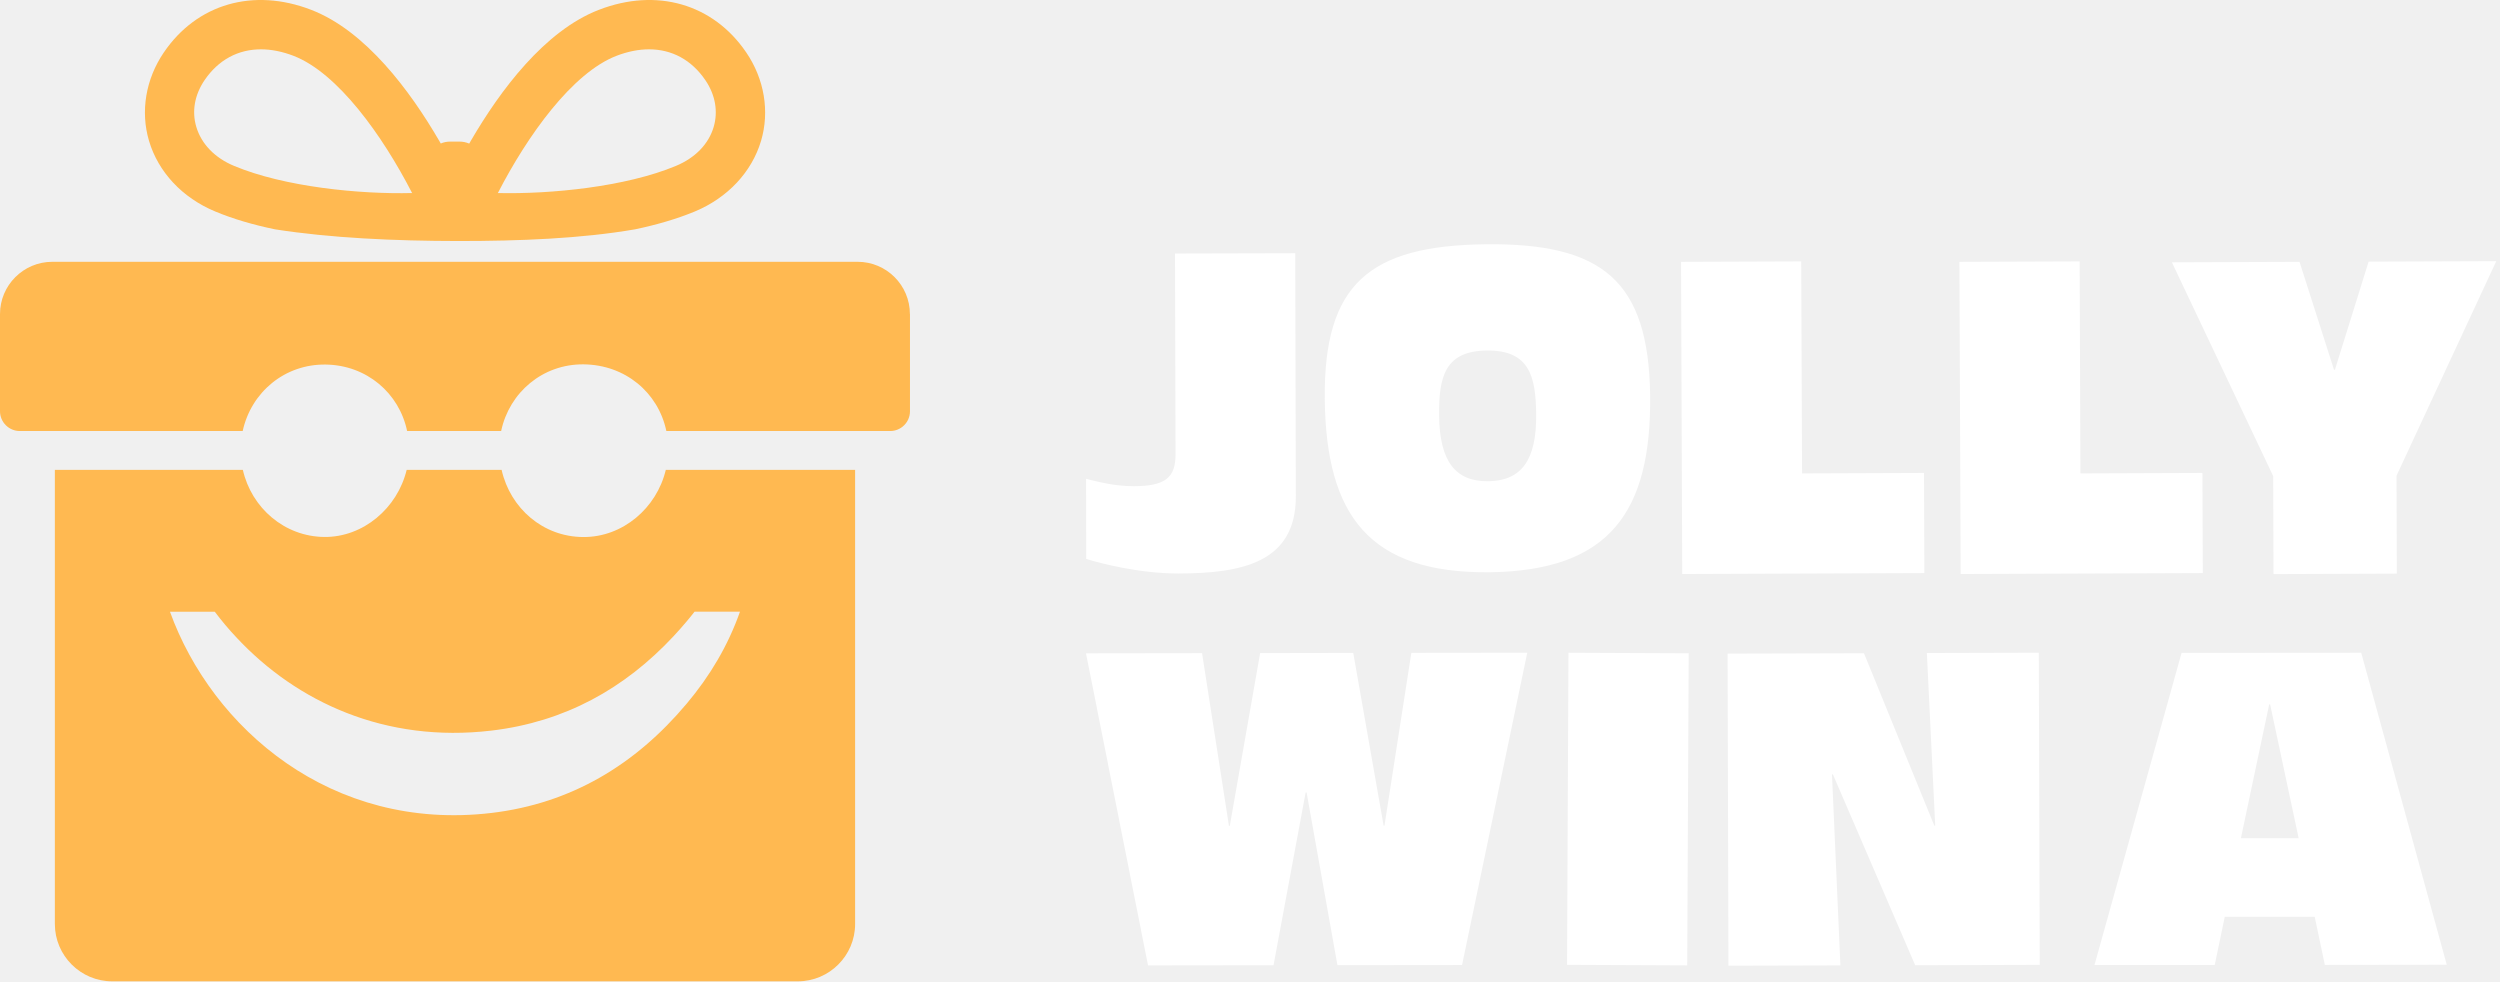
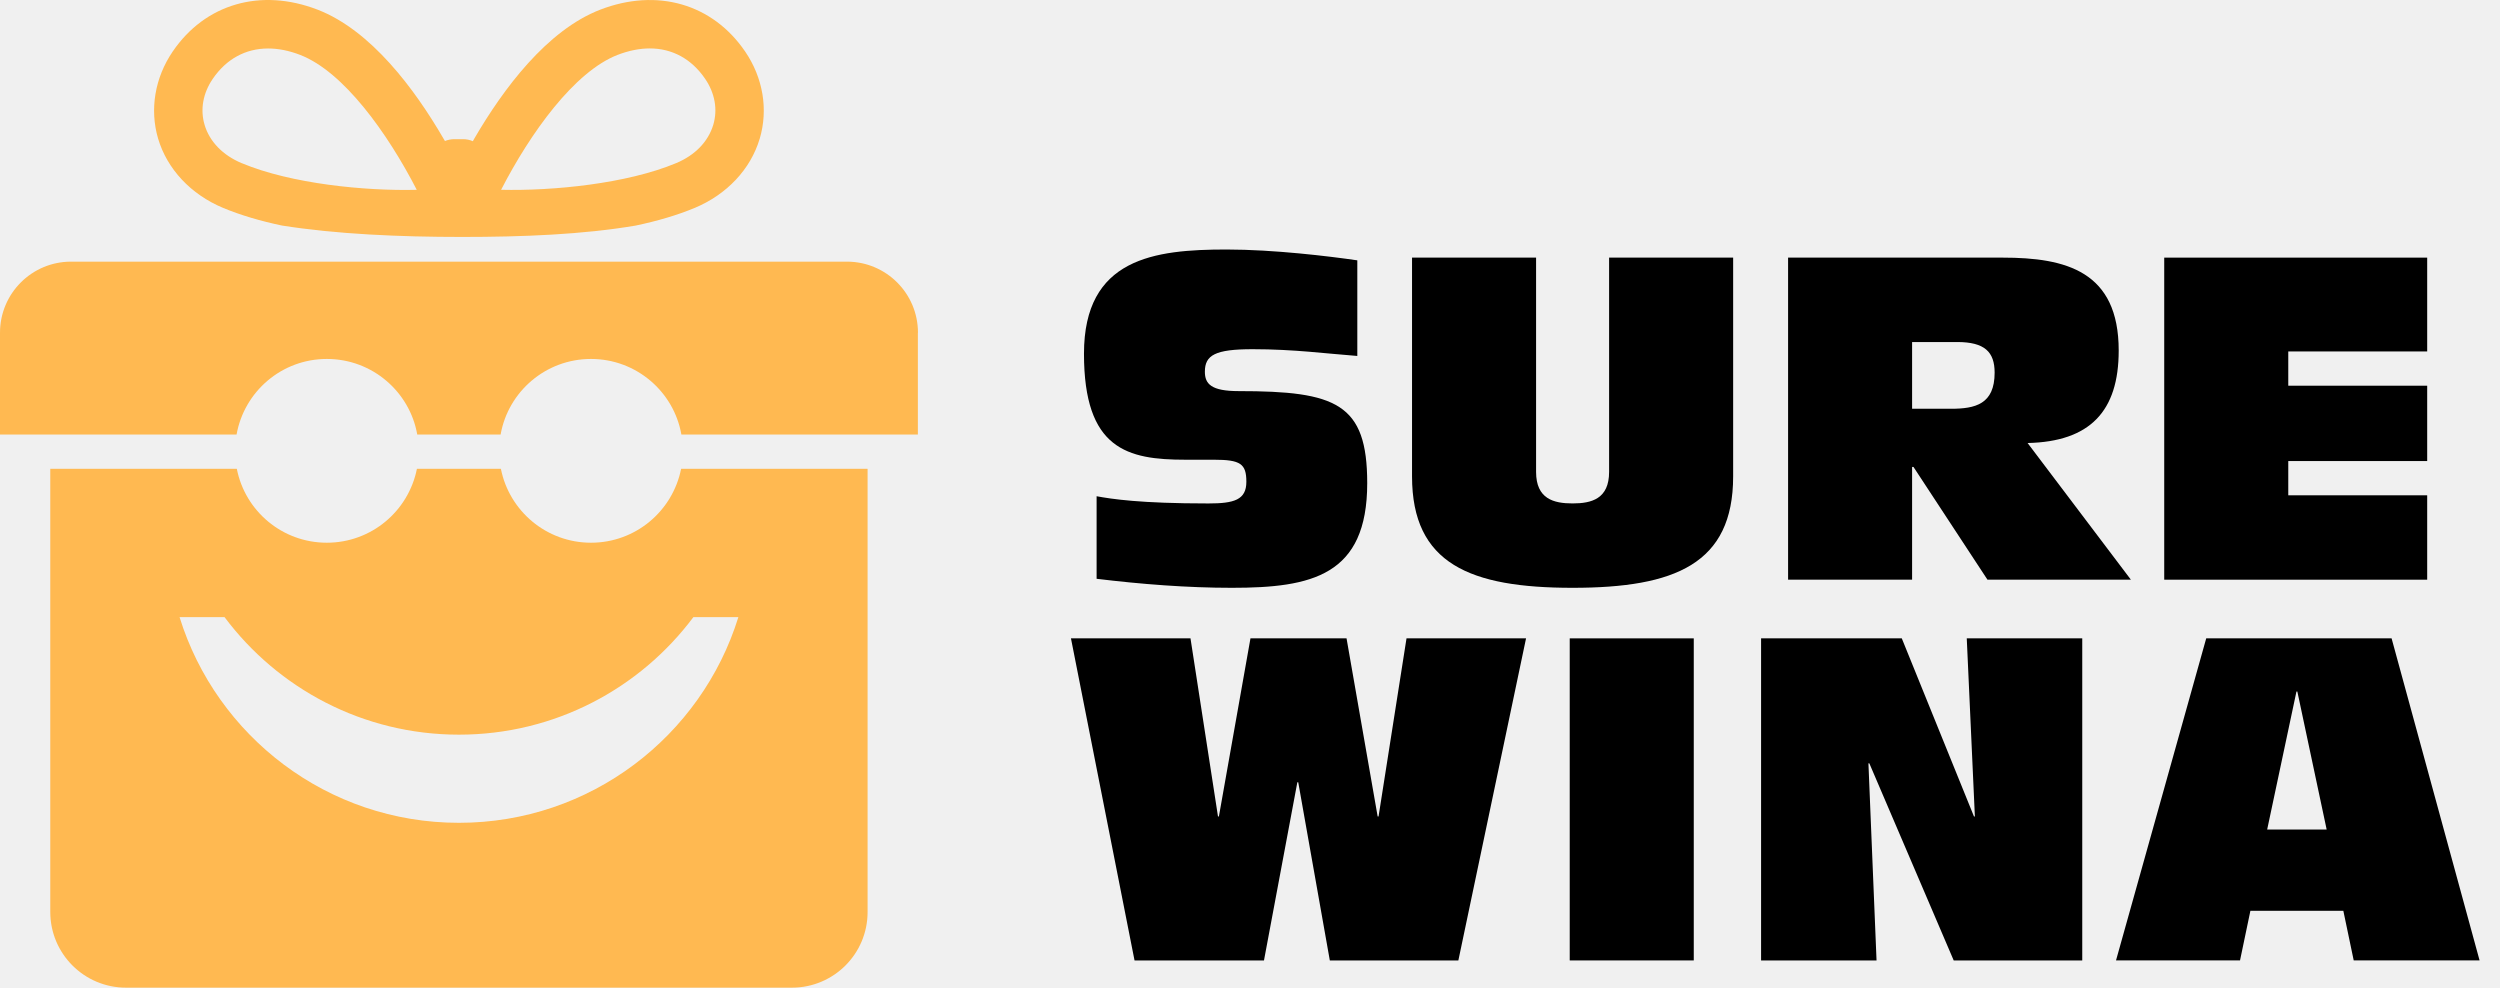
- <svg xmlns="http://www.w3.org/2000/svg" width="107" height="42" viewBox="0 0 107 42" fill="none">
-   <g id="Group 1000002450">
-     <g id="Logo Icon">
-       <path id="Vector" d="M38.947 13.444V17.601C38.947 18.067 38.57 18.448 38.1 18.448H28.52C28.173 16.797 26.757 15.61 24.971 15.594C23.232 15.58 21.8 16.791 21.449 18.448H17.425C17.084 16.82 15.688 15.627 13.942 15.603C12.193 15.577 10.751 16.781 10.387 18.448H0.847C0.38 18.448 0 18.067 0 17.601V13.444C0 12.207 1.005 11.205 2.239 11.205H36.708C37.941 11.205 38.944 12.207 38.944 13.444H38.947Z" fill="#FFB951" />
-       <path id="Vector_2" d="M28.496 20.111C28.106 21.748 26.651 22.995 24.964 22.985C23.251 22.979 21.843 21.765 21.469 20.111H17.405C17.011 21.748 15.546 22.998 13.879 22.982C12.176 22.965 10.764 21.738 10.394 20.111H2.348V39.547C2.348 40.899 3.449 42.001 4.801 42.001H34.145C35.497 42.001 36.599 40.899 36.599 39.547V20.111H28.493H28.496ZM29.383 30.125C27.193 32.731 24.445 34.388 21.036 34.794C14.174 35.608 9.077 31.163 7.275 26.183H9.193C9.488 26.573 9.805 26.954 10.149 27.314C12.695 30.029 16.475 31.812 21.039 31.269C24.164 30.899 26.734 29.477 28.827 27.231C29.019 27.03 29.201 26.815 29.386 26.6C29.505 26.464 29.614 26.322 29.727 26.18H31.671C31.162 27.625 30.391 28.928 29.386 30.122L29.383 30.125Z" fill="#FFB951" />
-       <path id="Vector_3" d="M31.938 2.243C30.523 0.163 28.102 -0.535 25.631 0.421C23.307 1.317 21.405 3.877 20.165 6.003C20.139 6.046 20.112 6.096 20.082 6.146C19.953 6.089 19.808 6.06 19.659 6.06H19.275C19.13 6.06 18.991 6.086 18.865 6.142C18.842 6.099 18.819 6.06 18.796 6.023C17.556 3.893 15.654 1.321 13.319 0.421C10.842 -0.535 8.428 0.163 7.013 2.243C6.236 3.384 6.004 4.767 6.378 6.03C6.775 7.366 7.803 8.464 9.205 9.049C9.979 9.373 10.859 9.628 11.775 9.816C14.136 10.187 16.875 10.312 19.616 10.316C22.245 10.316 24.878 10.213 27.176 9.816C28.092 9.625 28.972 9.37 29.745 9.049C31.144 8.464 32.176 7.363 32.573 6.03C32.947 4.767 32.715 3.384 31.938 2.243ZM10.019 7.101C9.192 6.757 8.62 6.162 8.402 5.431C8.203 4.767 8.329 4.059 8.756 3.43C9.348 2.561 10.191 2.111 11.17 2.111C11.61 2.111 12.079 2.204 12.562 2.389C14.454 3.12 16.365 5.788 17.638 8.262C15.396 8.318 12.172 8.001 10.019 7.101ZM30.546 5.431C30.331 6.165 29.755 6.757 28.929 7.101C26.772 8.001 23.555 8.315 21.309 8.262C22.582 5.788 24.494 3.12 26.386 2.389C26.868 2.204 27.338 2.111 27.778 2.111C28.753 2.111 29.597 2.561 30.189 3.43C30.615 4.056 30.741 4.767 30.546 5.431Z" fill="#FFB951" />
-     </g>
-     <path id="Vector_4" d="M46.48 20.494C46.947 20.604 47.661 20.809 48.521 20.809C49.887 20.809 50.317 20.432 50.313 19.439L50.29 10.851L55.436 10.838L55.462 21.238C55.469 24.082 53.151 24.539 50.439 24.546C48.772 24.549 47.069 24.106 46.49 23.921L46.484 20.498L46.48 20.494Z" fill="white" />
-     <path id="Vector_5" d="M70.626 16.923C70.563 12.009 68.579 10.402 63.589 10.454C58.595 10.514 56.651 12.164 56.7 17.082C56.756 22.065 58.602 24.542 63.751 24.493C68.897 24.43 70.682 21.907 70.626 16.923ZM63.698 20.597C62.302 20.614 61.611 19.76 61.594 17.773C61.578 16.126 61.843 15.018 63.642 15.002C65.441 14.985 65.732 16.08 65.748 17.727C65.771 19.707 65.107 20.577 63.701 20.597H63.698Z" fill="white" />
-     <path id="Vector_6" d="M71.949 11.207L77.092 11.188L77.128 20.262L82.347 20.242L82.363 24.528L71.999 24.568L71.949 11.207Z" fill="white" />
-     <path id="Vector_7" d="M83.863 11.207L89.009 11.188L89.042 20.262L94.264 20.242L94.28 24.528L83.916 24.568L83.863 11.207Z" fill="white" />
-     <path id="Vector_8" d="M97.293 20.378L92.957 11.227L98.42 11.207L99.895 15.824H99.935L101.377 11.198L106.84 11.178L102.571 20.361L102.584 24.551L97.306 24.571L97.293 20.378Z" fill="white" />
-     <path id="Vector_9" d="M46.487 27.962L51.448 27.955L52.599 35.347H52.635L53.934 27.952L57.919 27.945L59.219 35.337H59.255L60.406 27.942L65.367 27.936L62.576 41.303L57.242 41.309L55.922 33.918H55.882L54.507 41.312L49.136 41.319L46.48 27.959L46.487 27.962Z" fill="white" />
-     <path id="Vector_10" d="M67.13 27.938L72.276 27.961L72.213 41.318L67.07 41.295L67.13 27.938Z" fill="white" />
-     <path id="Vector_11" d="M73.938 27.975L79.778 27.959L82.79 35.34H82.827L82.47 27.949L87.261 27.936L87.301 41.296L81.97 41.312L78.448 33.144H78.409L78.769 41.319L73.977 41.332L73.941 27.972L73.938 27.975Z" fill="white" />
-     <path id="Vector_12" d="M99.076 39.238H95.22L94.79 41.301H89.644L93.371 27.944L101.06 27.938L104.721 41.291L99.503 41.298L99.07 39.241L99.076 39.238ZM97.161 30.147H97.122L95.911 35.874H98.382L97.161 30.147Z" fill="white" />
-   </g>
+ <svg xmlns="http://www.w3.org/2000/svg" width="81" height="32" viewBox="0 0 81 32" fill="none">
+   <path d="M35.53 16.078C36.012 16.166 36.918 16.312 39.154 16.312C39.987 16.312 40.382 16.195 40.382 15.61C40.382 15.026 40.192 14.895 39.33 14.895H38.41C36.525 14.895 35.121 14.559 35.121 11.46C35.121 8.362 37.402 8.084 39.739 8.084C41.273 8.084 43.071 8.303 43.977 8.435V11.533C42.998 11.46 41.93 11.314 40.586 11.314C39.374 11.314 39.038 11.504 39.038 12.044C39.038 12.439 39.242 12.672 40.133 12.672C43.29 12.672 44.298 13.067 44.298 15.654C44.298 18.651 42.502 19.045 39.914 19.045C38.468 19.045 36.976 18.928 35.53 18.753V16.078Z" fill="black" />
+   <path d="M56.154 15.435C56.154 18.27 54.27 19.045 50.952 19.045C47.634 19.045 45.75 18.27 45.75 15.435V8.347H49.769V15.289C49.769 16.165 50.339 16.311 50.952 16.311C51.566 16.311 52.135 16.165 52.135 15.289V8.347H56.154V15.435Z" fill="black" />
+   <path d="M57.934 8.347H64.89C66.935 8.347 68.646 8.785 68.646 11.358C68.646 13.33 67.711 14.31 65.694 14.354L69.041 18.782H64.394L61.996 15.128H61.952V18.782H57.934V8.347ZM61.952 13.244H63.209C63.998 13.244 64.626 13.098 64.626 12.075C64.626 11.403 64.304 11.082 63.413 11.082H61.952V13.246V13.244Z" fill="black" />
+   <path d="M70.121 8.347H78.641V11.387H74.14V12.497H78.641V14.938H74.14V16.048H78.641V18.782H70.121V8.347Z" fill="black" />
+   <path d="M34.699 20.683H38.572L39.463 26.454H39.492L40.515 20.683H43.628L44.636 26.454H44.665L45.571 20.683H49.444L47.251 31.118H43.086L42.063 25.346H42.034L40.953 31.118H36.759L34.699 20.683Z" fill="black" />
+   <path d="M50.859 20.683H54.878V31.118H50.859V20.683Z" fill="black" />
+   <path d="M57.059 20.683H61.618L63.957 26.454H63.986L63.723 20.683H67.465V31.118H63.3L60.566 24.731H60.537L60.8 31.118H57.059V20.683Z" fill="black" />
+   <path d="M75.924 29.509H72.913L72.577 31.116H68.559L71.482 20.681H77.487L80.338 31.116H76.26L75.924 29.509ZM74.434 22.406H74.405L73.456 26.878H75.384L74.434 22.406Z" fill="black" />
+   <path d="M29.739 10.781V14.079H22.077C21.831 12.687 20.613 11.63 19.148 11.63C17.684 11.63 16.466 12.687 16.22 14.079H13.519C13.273 12.687 12.055 11.63 10.59 11.63C9.126 11.63 7.912 12.687 7.665 14.079H0V10.781C0 9.506 1.032 8.477 2.304 8.477H27.438C28.711 8.477 29.742 9.505 29.742 10.781H29.739Z" fill="#FFB951" />
+   <path d="M22.068 15.19C21.796 16.556 20.595 17.584 19.149 17.584C17.703 17.584 16.501 16.556 16.229 15.19H13.508C13.236 16.556 12.035 17.584 10.589 17.584C9.143 17.584 7.941 16.556 7.673 15.19H1.629V29.548C1.629 30.902 2.728 32 4.081 32H25.658C27.013 32 28.11 30.904 28.11 29.548V15.19H22.07H22.068ZM14.87 26.659C10.614 26.659 7.015 23.854 5.818 19.996H7.276C9.004 22.306 11.763 23.803 14.87 23.803C17.978 23.803 20.737 22.306 22.465 19.996H23.923C22.726 23.854 19.127 26.659 14.87 26.659Z" fill="#FFB951" />
+   <path d="M20.6 7.308C21.282 7.164 21.935 6.976 22.512 6.735C23.555 6.298 24.322 5.48 24.616 4.489C24.895 3.547 24.723 2.52 24.143 1.67C23.089 0.123 21.291 -0.397 19.448 0.313C17.717 0.981 16.304 2.886 15.38 4.469C15.36 4.502 15.34 4.538 15.32 4.575C15.223 4.533 15.117 4.509 15.006 4.509H14.721C14.613 4.509 14.509 4.531 14.416 4.569C14.398 4.538 14.38 4.509 14.365 4.483C13.443 2.898 12.026 0.983 10.289 0.313C8.449 -0.397 6.65 0.121 5.595 1.67C5.016 2.52 4.845 3.547 5.122 4.489C5.416 5.48 6.183 6.298 7.226 6.735C7.803 6.976 8.454 7.164 9.137 7.308C10.896 7.586 12.933 7.677 14.973 7.677C16.928 7.677 18.888 7.6 20.6 7.308ZM7.832 5.287C7.216 5.029 6.789 4.587 6.628 4.043C6.482 3.548 6.575 3.021 6.893 2.555C7.335 1.907 7.961 1.571 8.688 1.571C9.017 1.571 9.364 1.639 9.725 1.779C11.133 2.323 12.555 4.31 13.503 6.15C11.832 6.191 9.437 5.957 7.834 5.287H7.832ZM16.236 6.149C17.184 4.308 18.607 2.321 20.014 1.777C20.374 1.639 20.723 1.569 21.051 1.569C21.778 1.569 22.404 1.905 22.846 2.553C23.164 3.019 23.257 3.547 23.111 4.041C22.948 4.587 22.521 5.029 21.908 5.285C20.305 5.955 17.909 6.189 16.238 6.149H16.236Z" fill="#FFB951" />
</svg>
